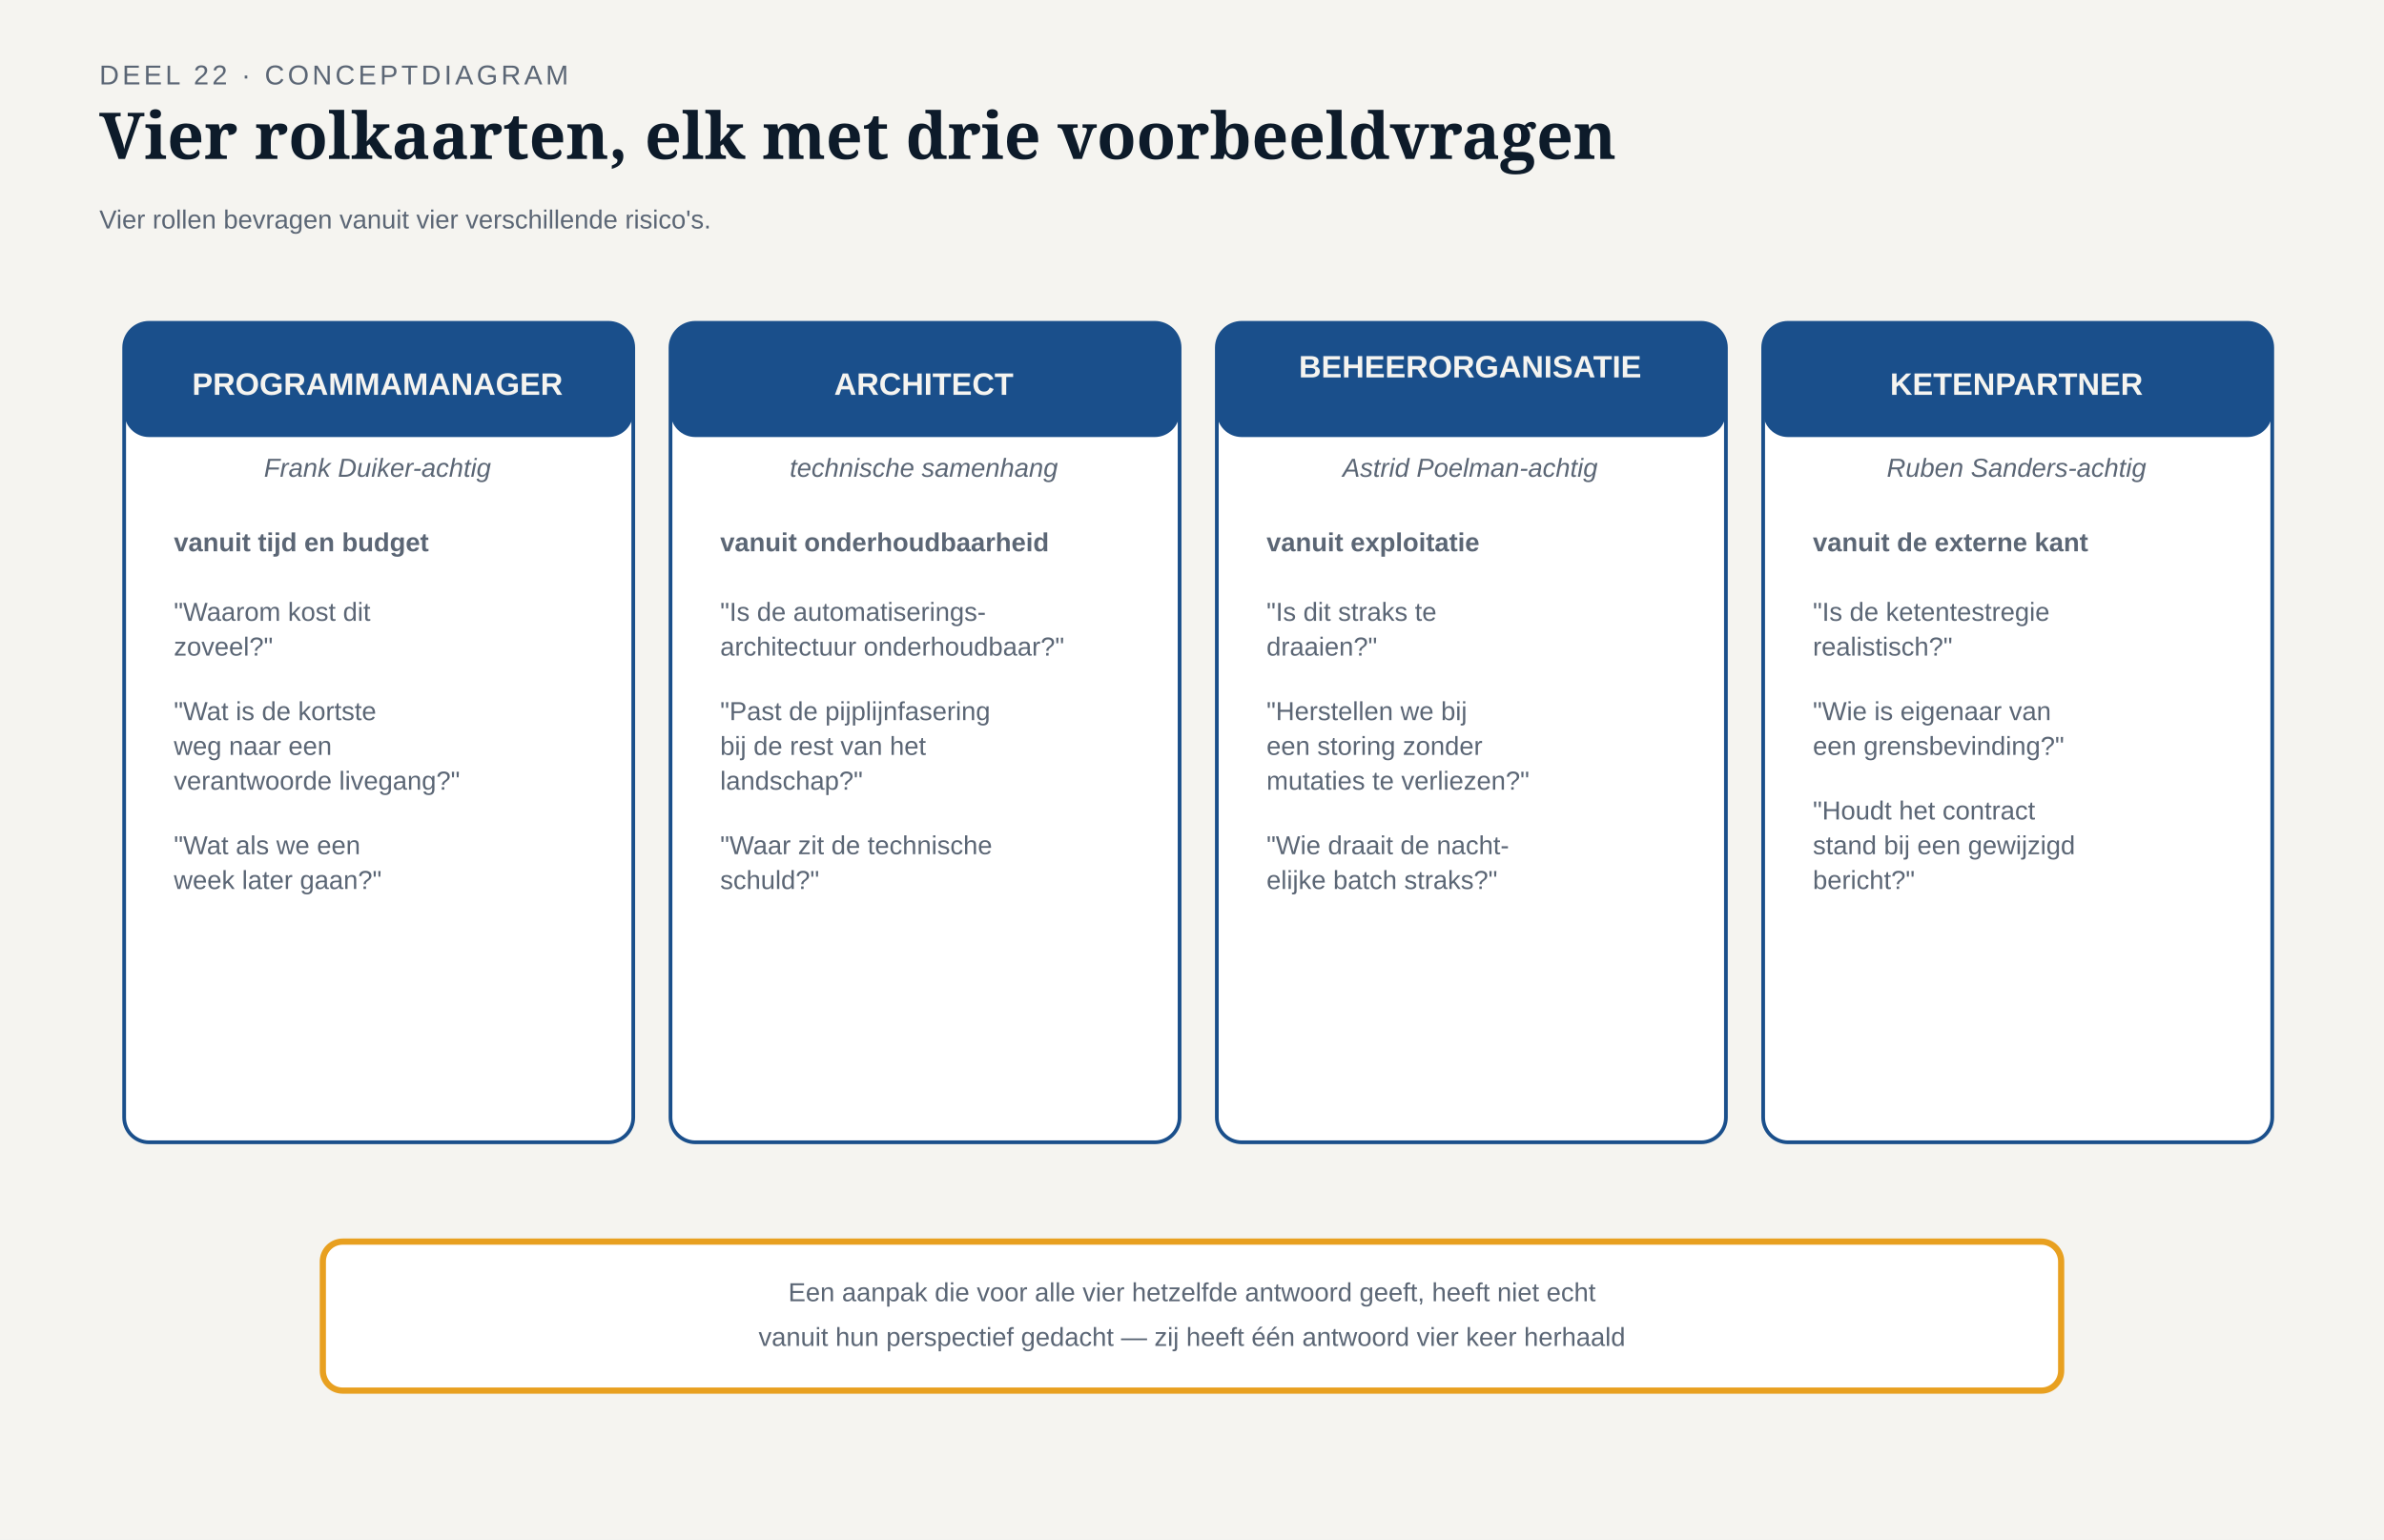
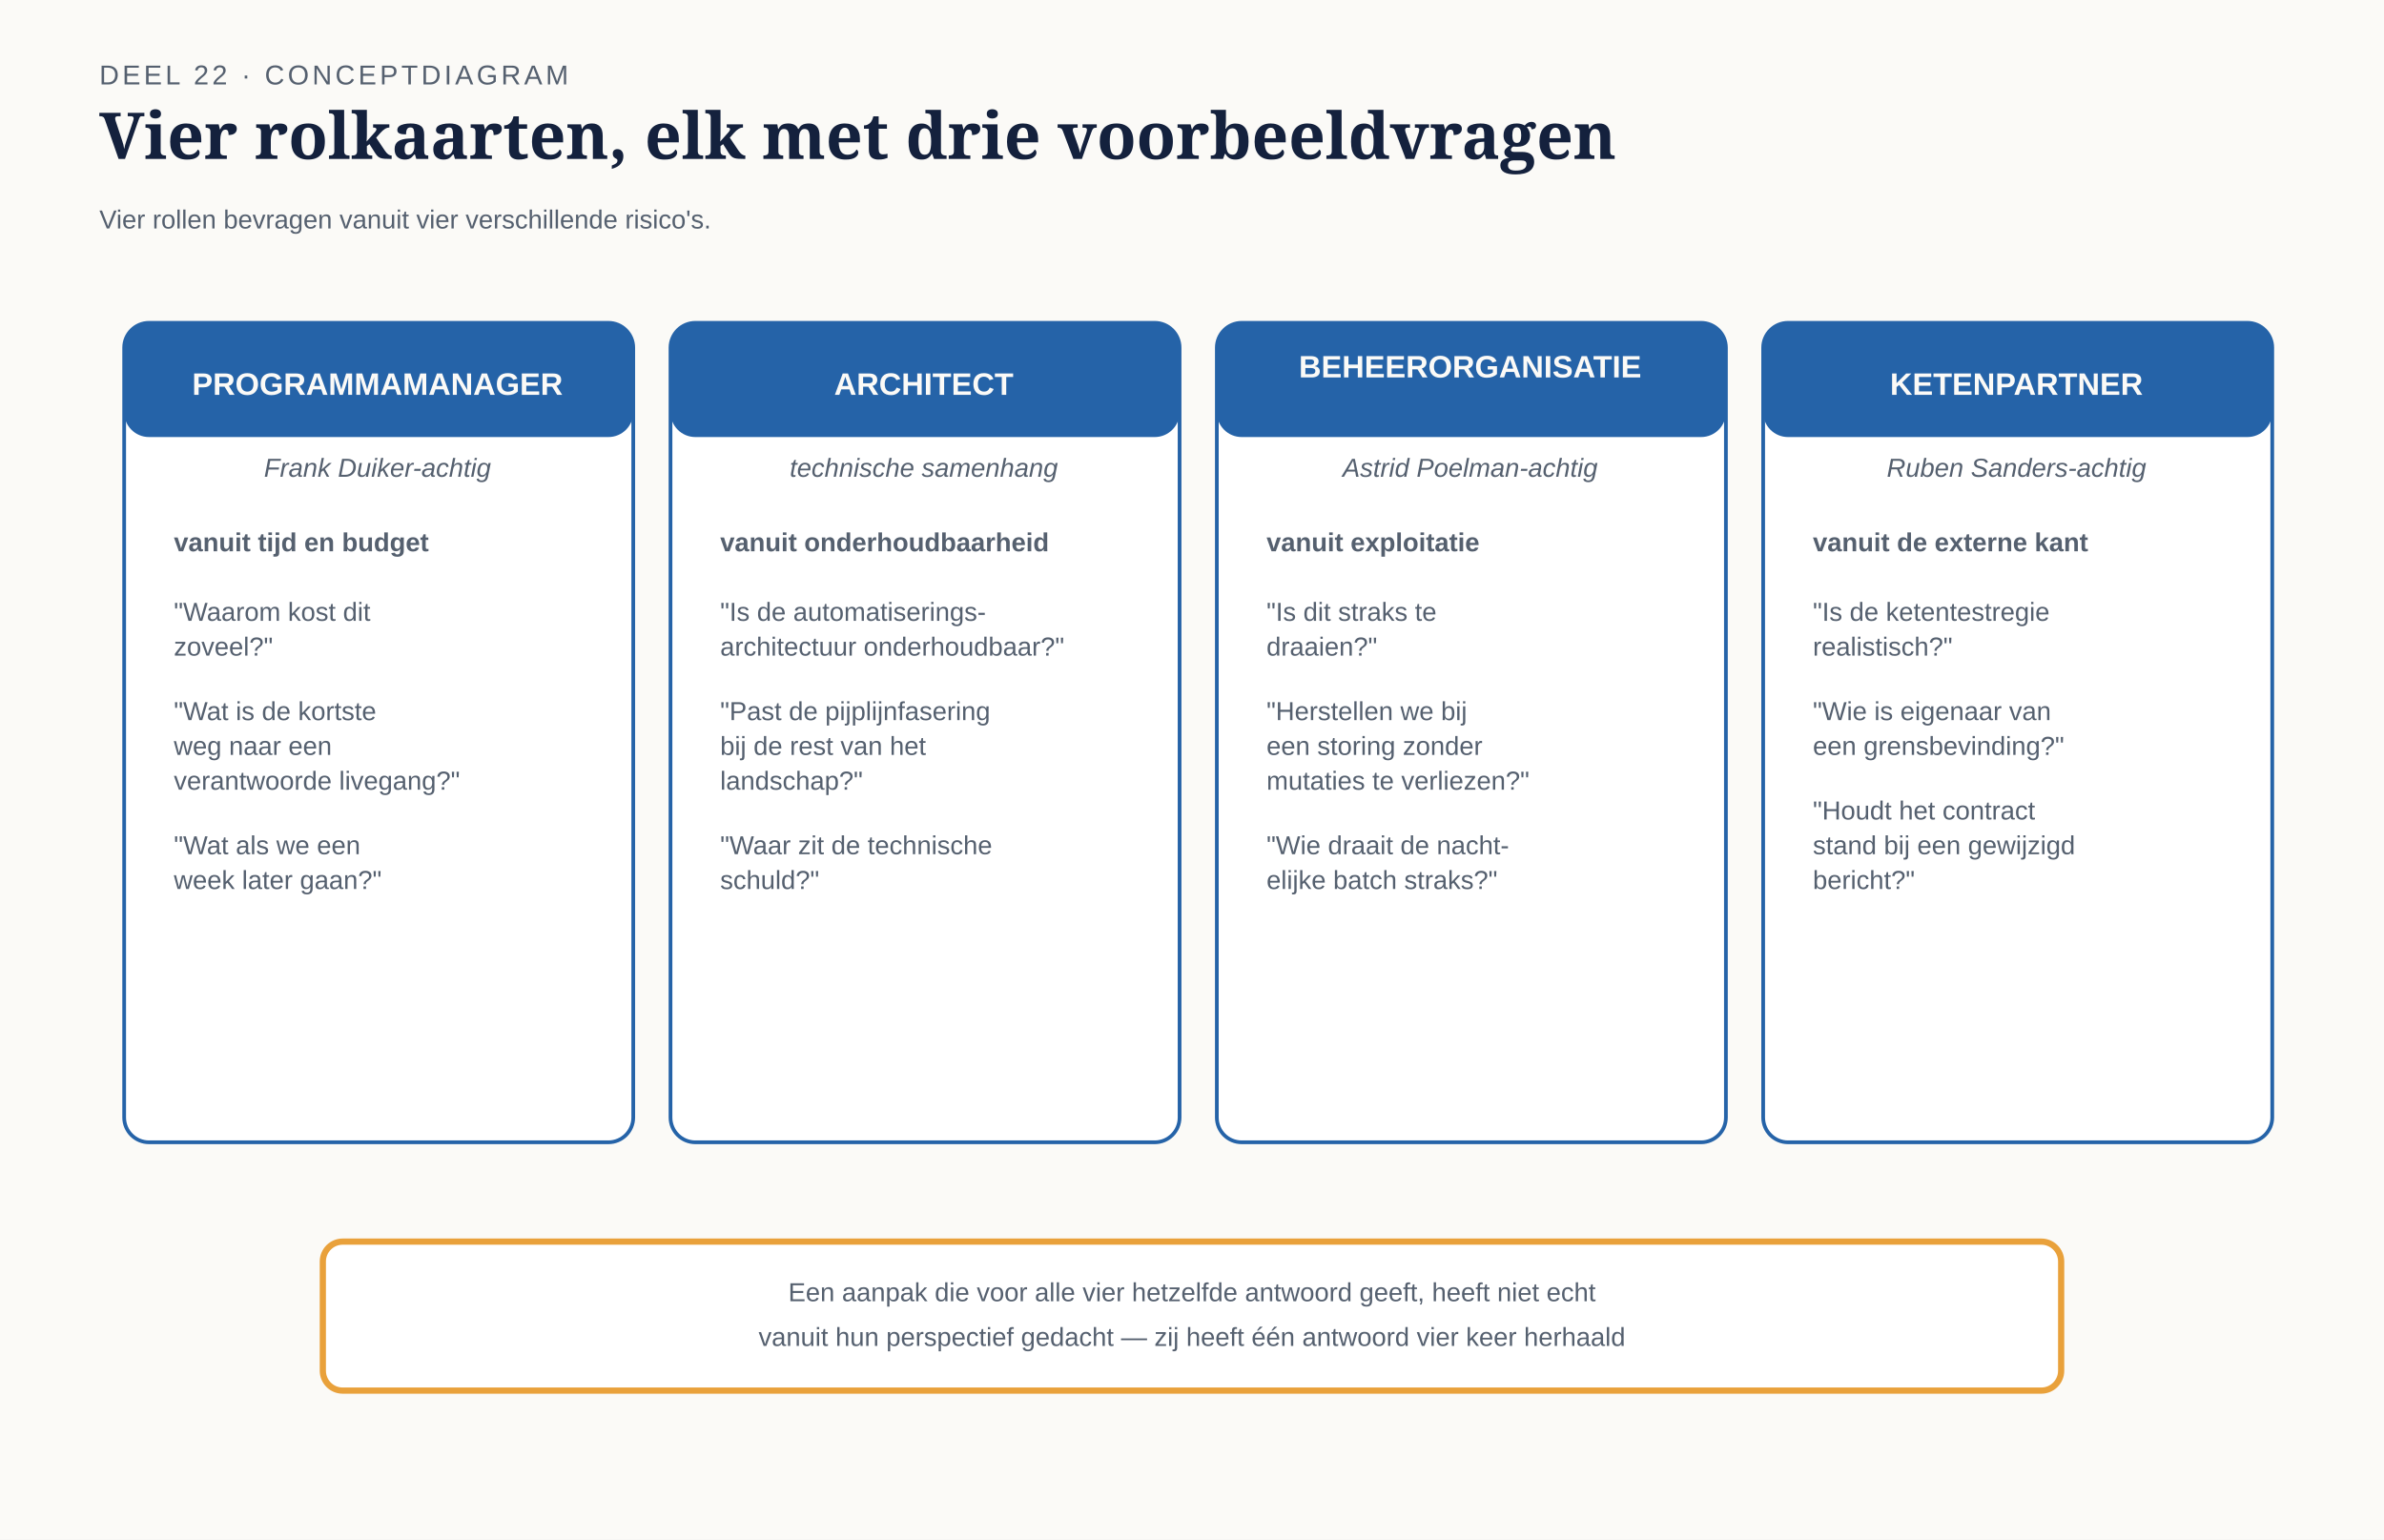
<svg xmlns="http://www.w3.org/2000/svg" viewBox="0 0 960 620" font-family="'DM Sans', Arial, sans-serif" width="960" height="620" preserveAspectRatio="xMidYMid meet">
  <defs>
    <style>
-       .paper { fill:#F5F4F0; }
-       .blue-line { stroke:#1A4F8B; }
-       .blue-dark { fill:#1A4F8B; }
-       .label { font-size:12.5px; font-weight:700; fill:#0D1B2A; }
-       .label-light { font-size:12.5px; font-weight:700; fill:#F5F4F0; }
-       .sub { font-size:10.5px; fill:#5B6675; }
-       .title { font-family:'Cormorant Garamond', Georgia, serif; font-size:26px; fill:#0D1B2A; font-weight:600; }
-       .kicker { font-size:11px; fill:#5B6675; letter-spacing:.12em; }
+       .paper { fill:#FBFAF7; }
+       .blue-line { stroke:#2563A8; }
+       .blue-dark { fill:#2563A8; }
+       .label { font-size:12.5px; font-weight:700; fill:#14213D; }
+       .label-light { font-size:12.5px; font-weight:700; fill:#FBFAF7; }
+       .sub { font-size:10.5px; fill:#55606F; }
+       .title { font-family:'Cormorant Garamond', Georgia, serif; font-size:26px; fill:#14213D; font-weight:600; }
+       .kicker { font-size:11px; fill:#55606F; letter-spacing:.12em; }
    </style>
  </defs>
  <rect width="960" height="620" class="paper" />
  <text x="40" y="34" class="kicker">DEEL 22 · CONCEPTDIAGRAM</text>
  <text x="40" y="64" class="title">Vier rolkaarten, elk met drie voorbeeldvragen</text>
  <text x="40" y="92" class="sub">Vier rollen bevragen vanuit vier verschillende risico's.</text>
  <g>
    <rect x="50" y="130" width="205" height="330" rx="10" fill="#FFFFFF" class="blue-line" stroke-width="1.5" />
    <rect x="50" y="130" width="205" height="46" rx="10" class="blue-dark" />
    <text x="152" y="159" text-anchor="middle" class="label-light" font-size="12">PROGRAMMAMANAGER</text>
    <text x="152" y="192" text-anchor="middle" class="sub" font-style="italic">Frank Duiker-achtig</text>
    <text x="70" y="222" class="sub" font-weight="700">vanuit tijd en budget</text>
    <text x="70" y="250" class="sub">"Waarom kost dit</text>
    <text x="70" y="264" class="sub">zoveel?"</text>
    <text x="70" y="290" class="sub">"Wat is de kortste</text>
    <text x="70" y="304" class="sub">weg naar een</text>
    <text x="70" y="318" class="sub">verantwoorde livegang?"</text>
    <text x="70" y="344" class="sub">"Wat als we een</text>
    <text x="70" y="358" class="sub">week later gaan?"</text>
  </g>
  <g>
    <rect x="270" y="130" width="205" height="330" rx="10" fill="#FFFFFF" class="blue-line" stroke-width="1.5" />
    <rect x="270" y="130" width="205" height="46" rx="10" class="blue-dark" />
    <text x="372" y="159" text-anchor="middle" class="label-light" font-size="12">ARCHITECT</text>
    <text x="372" y="192" text-anchor="middle" class="sub" font-style="italic">technische samenhang</text>
    <text x="290" y="222" class="sub" font-weight="700">vanuit onderhoudbaarheid</text>
    <text x="290" y="250" class="sub">"Is de automatiserings-</text>
    <text x="290" y="264" class="sub">architectuur onderhoudbaar?"</text>
    <text x="290" y="290" class="sub">"Past de pijplijnfasering</text>
    <text x="290" y="304" class="sub">bij de rest van het</text>
    <text x="290" y="318" class="sub">landschap?"</text>
    <text x="290" y="344" class="sub">"Waar zit de technische</text>
    <text x="290" y="358" class="sub">schuld?"</text>
  </g>
  <g>
    <rect x="490" y="130" width="205" height="330" rx="10" fill="#FFFFFF" class="blue-line" stroke-width="1.5" />
    <rect x="490" y="130" width="205" height="46" rx="10" class="blue-dark" />
    <text x="592" y="152" text-anchor="middle" class="label-light" font-size="11">BEHEERORGANISATIE</text>
    <text x="592" y="192" text-anchor="middle" class="sub" font-style="italic">Astrid Poelman-achtig</text>
    <text x="510" y="222" class="sub" font-weight="700">vanuit exploitatie</text>
    <text x="510" y="250" class="sub">"Is dit straks te</text>
    <text x="510" y="264" class="sub">draaien?"</text>
    <text x="510" y="290" class="sub">"Herstellen we bij</text>
    <text x="510" y="304" class="sub">een storing zonder</text>
    <text x="510" y="318" class="sub">mutaties te verliezen?"</text>
    <text x="510" y="344" class="sub">"Wie draait de nacht-</text>
    <text x="510" y="358" class="sub">elijke batch straks?"</text>
  </g>
  <g>
    <rect x="710" y="130" width="205" height="330" rx="10" fill="#FFFFFF" class="blue-line" stroke-width="1.5" />
    <rect x="710" y="130" width="205" height="46" rx="10" class="blue-dark" />
    <text x="812" y="159" text-anchor="middle" class="label-light" font-size="12">KETENPARTNER</text>
    <text x="812" y="192" text-anchor="middle" class="sub" font-style="italic">Ruben Sanders-achtig</text>
    <text x="730" y="222" class="sub" font-weight="700">vanuit de externe kant</text>
    <text x="730" y="250" class="sub">"Is de ketentestregie</text>
    <text x="730" y="264" class="sub">realistisch?"</text>
    <text x="730" y="290" class="sub">"Wie is eigenaar van</text>
    <text x="730" y="304" class="sub">een grensbevinding?"</text>
    <text x="730" y="330" class="sub">"Houdt het contract</text>
    <text x="730" y="344" class="sub">stand bij een gewijzigd</text>
    <text x="730" y="358" class="sub">bericht?"</text>
  </g>
-   <rect x="130" y="500" width="700" height="60" rx="8" fill="#FFFFFF" stroke="#E8A020" stroke-width="2.5" />
-   <text x="480" y="524" text-anchor="middle" class="sub" fill="#8A5A0E">Een aanpak die voor alle vier hetzelfde antwoord geeft, heeft niet echt</text>
-   <text x="480" y="542" text-anchor="middle" class="sub" fill="#8A5A0E">vanuit hun perspectief gedacht — zij heeft één antwoord vier keer herhaald</text>
+   <rect x="130" y="500" width="700" height="60" rx="8" fill="#FFFFFF" stroke="#E9A13B" stroke-width="2.5" />
+   <text x="480" y="524" text-anchor="middle" class="sub" fill="#9A5F0D">Een aanpak die voor alle vier hetzelfde antwoord geeft, heeft niet echt</text>
+   <text x="480" y="542" text-anchor="middle" class="sub" fill="#9A5F0D">vanuit hun perspectief gedacht — zij heeft één antwoord vier keer herhaald</text>
</svg>
